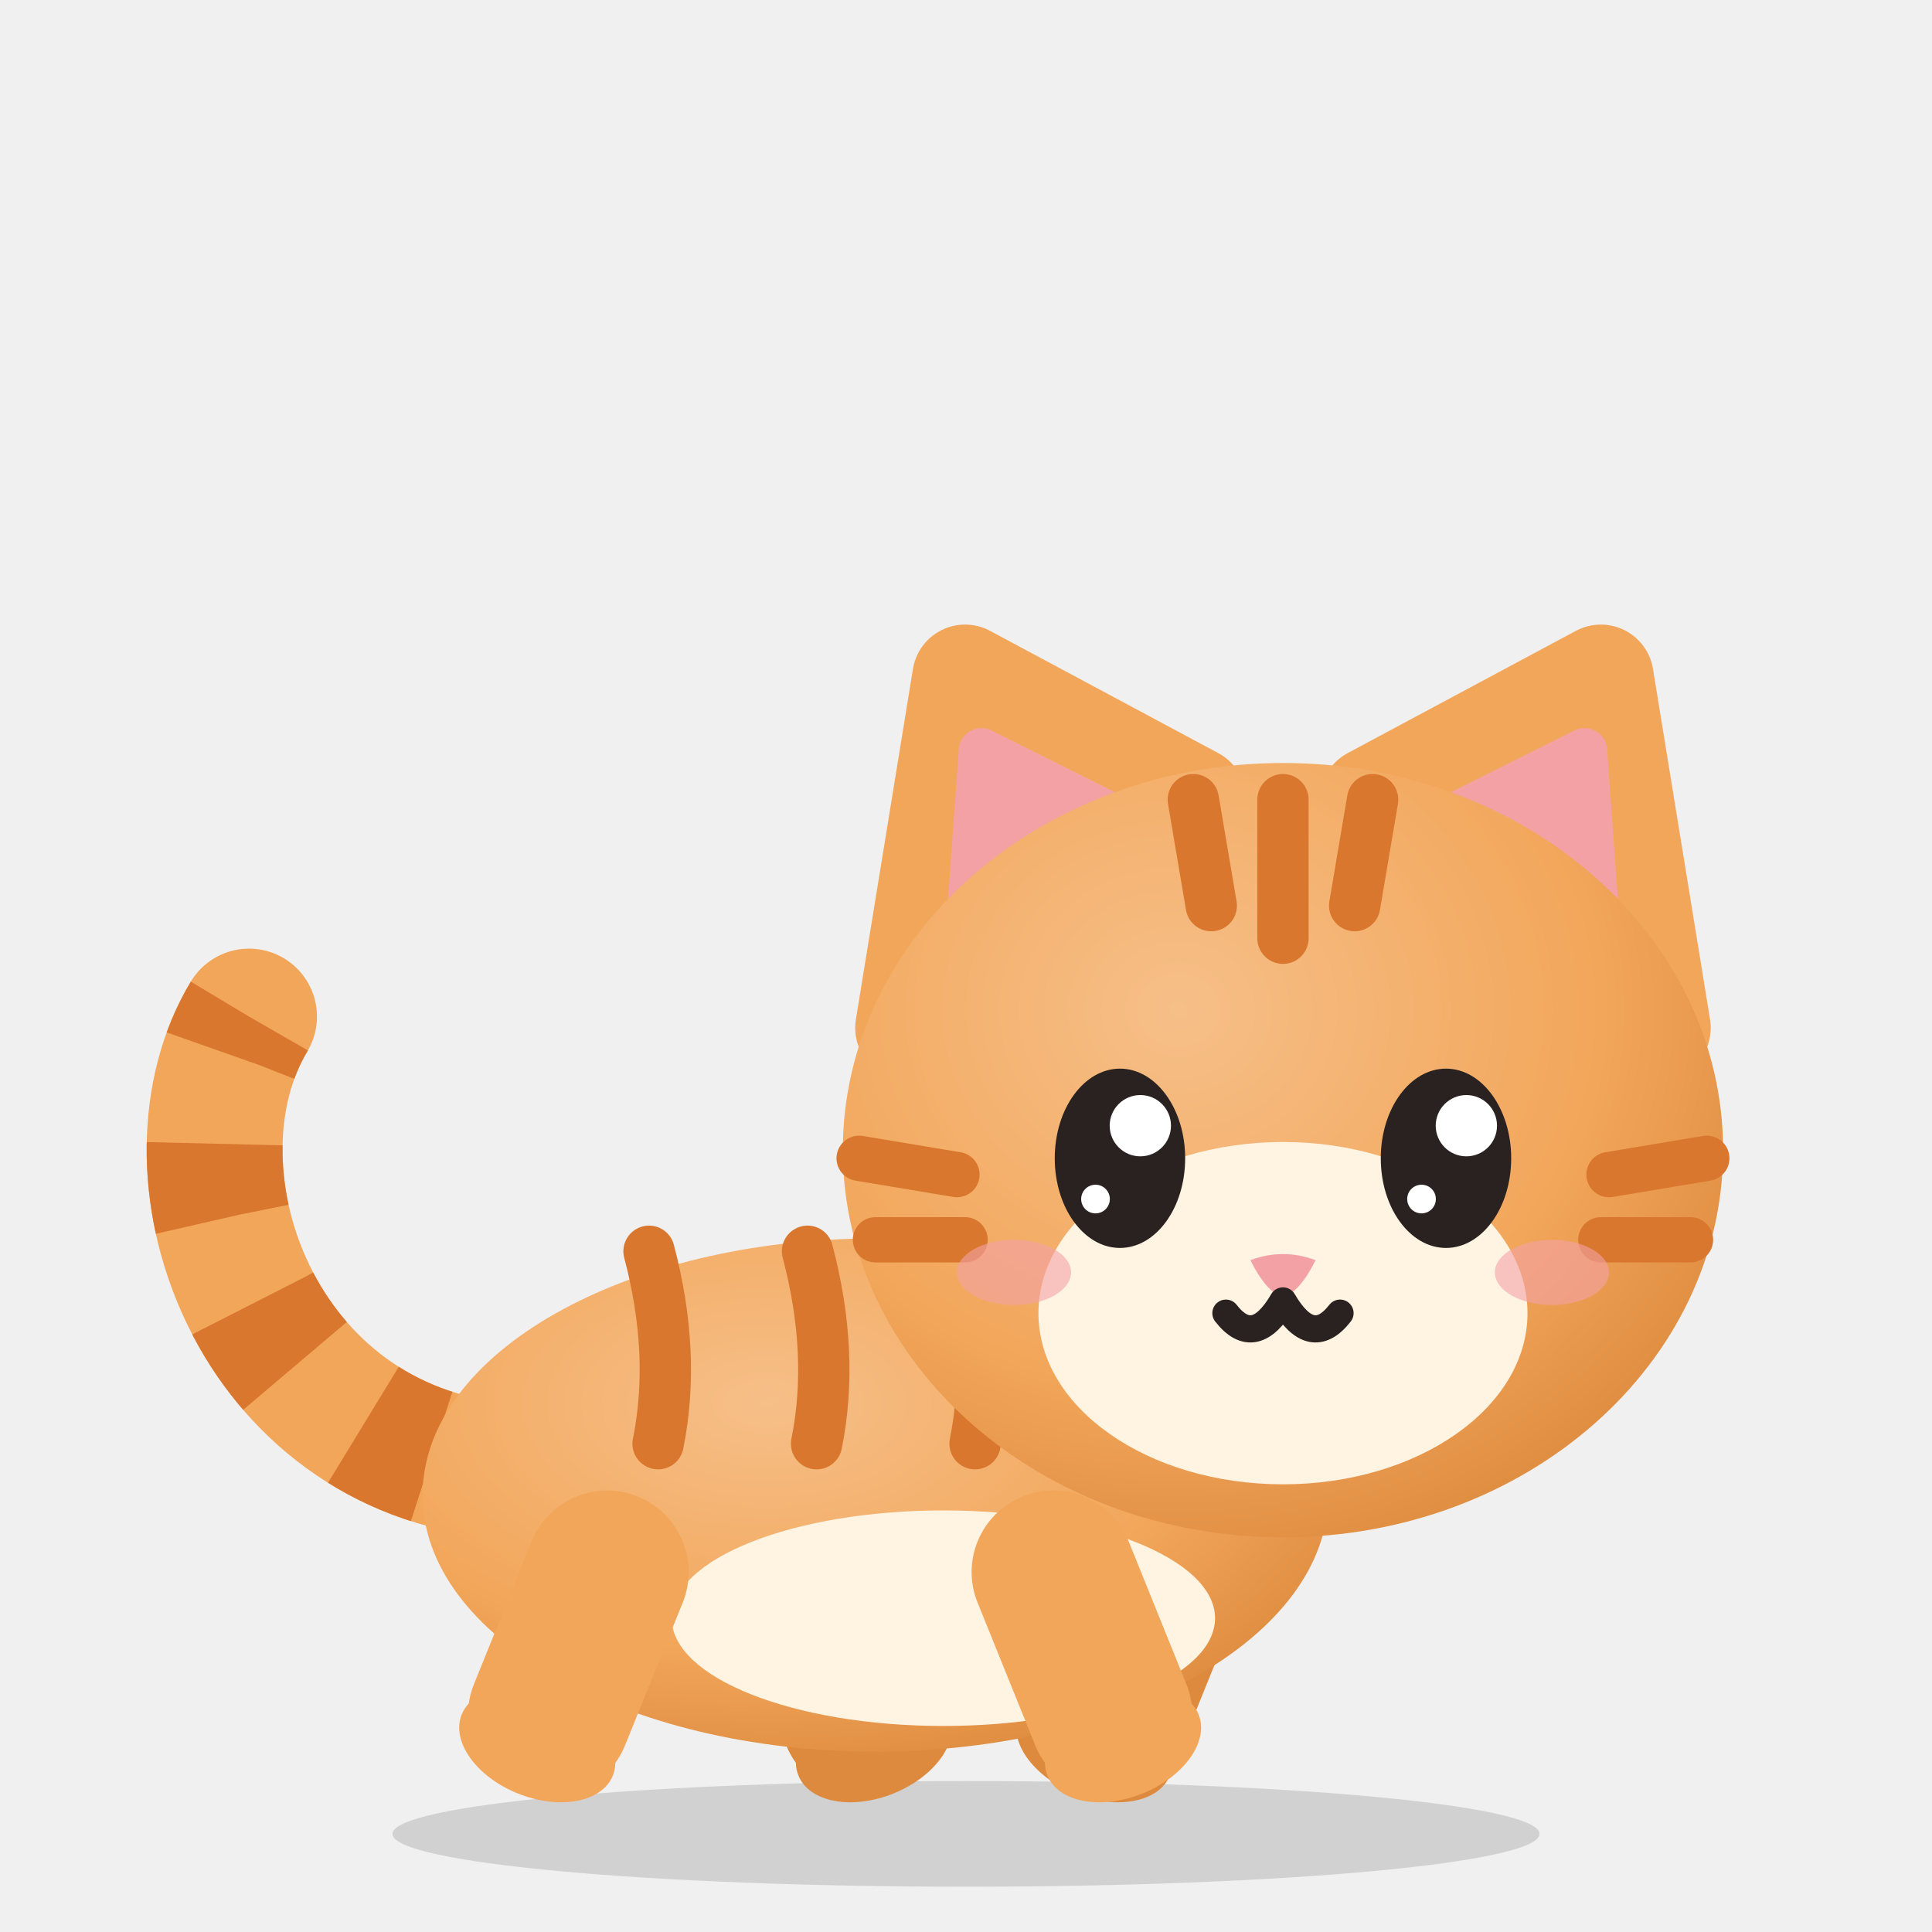
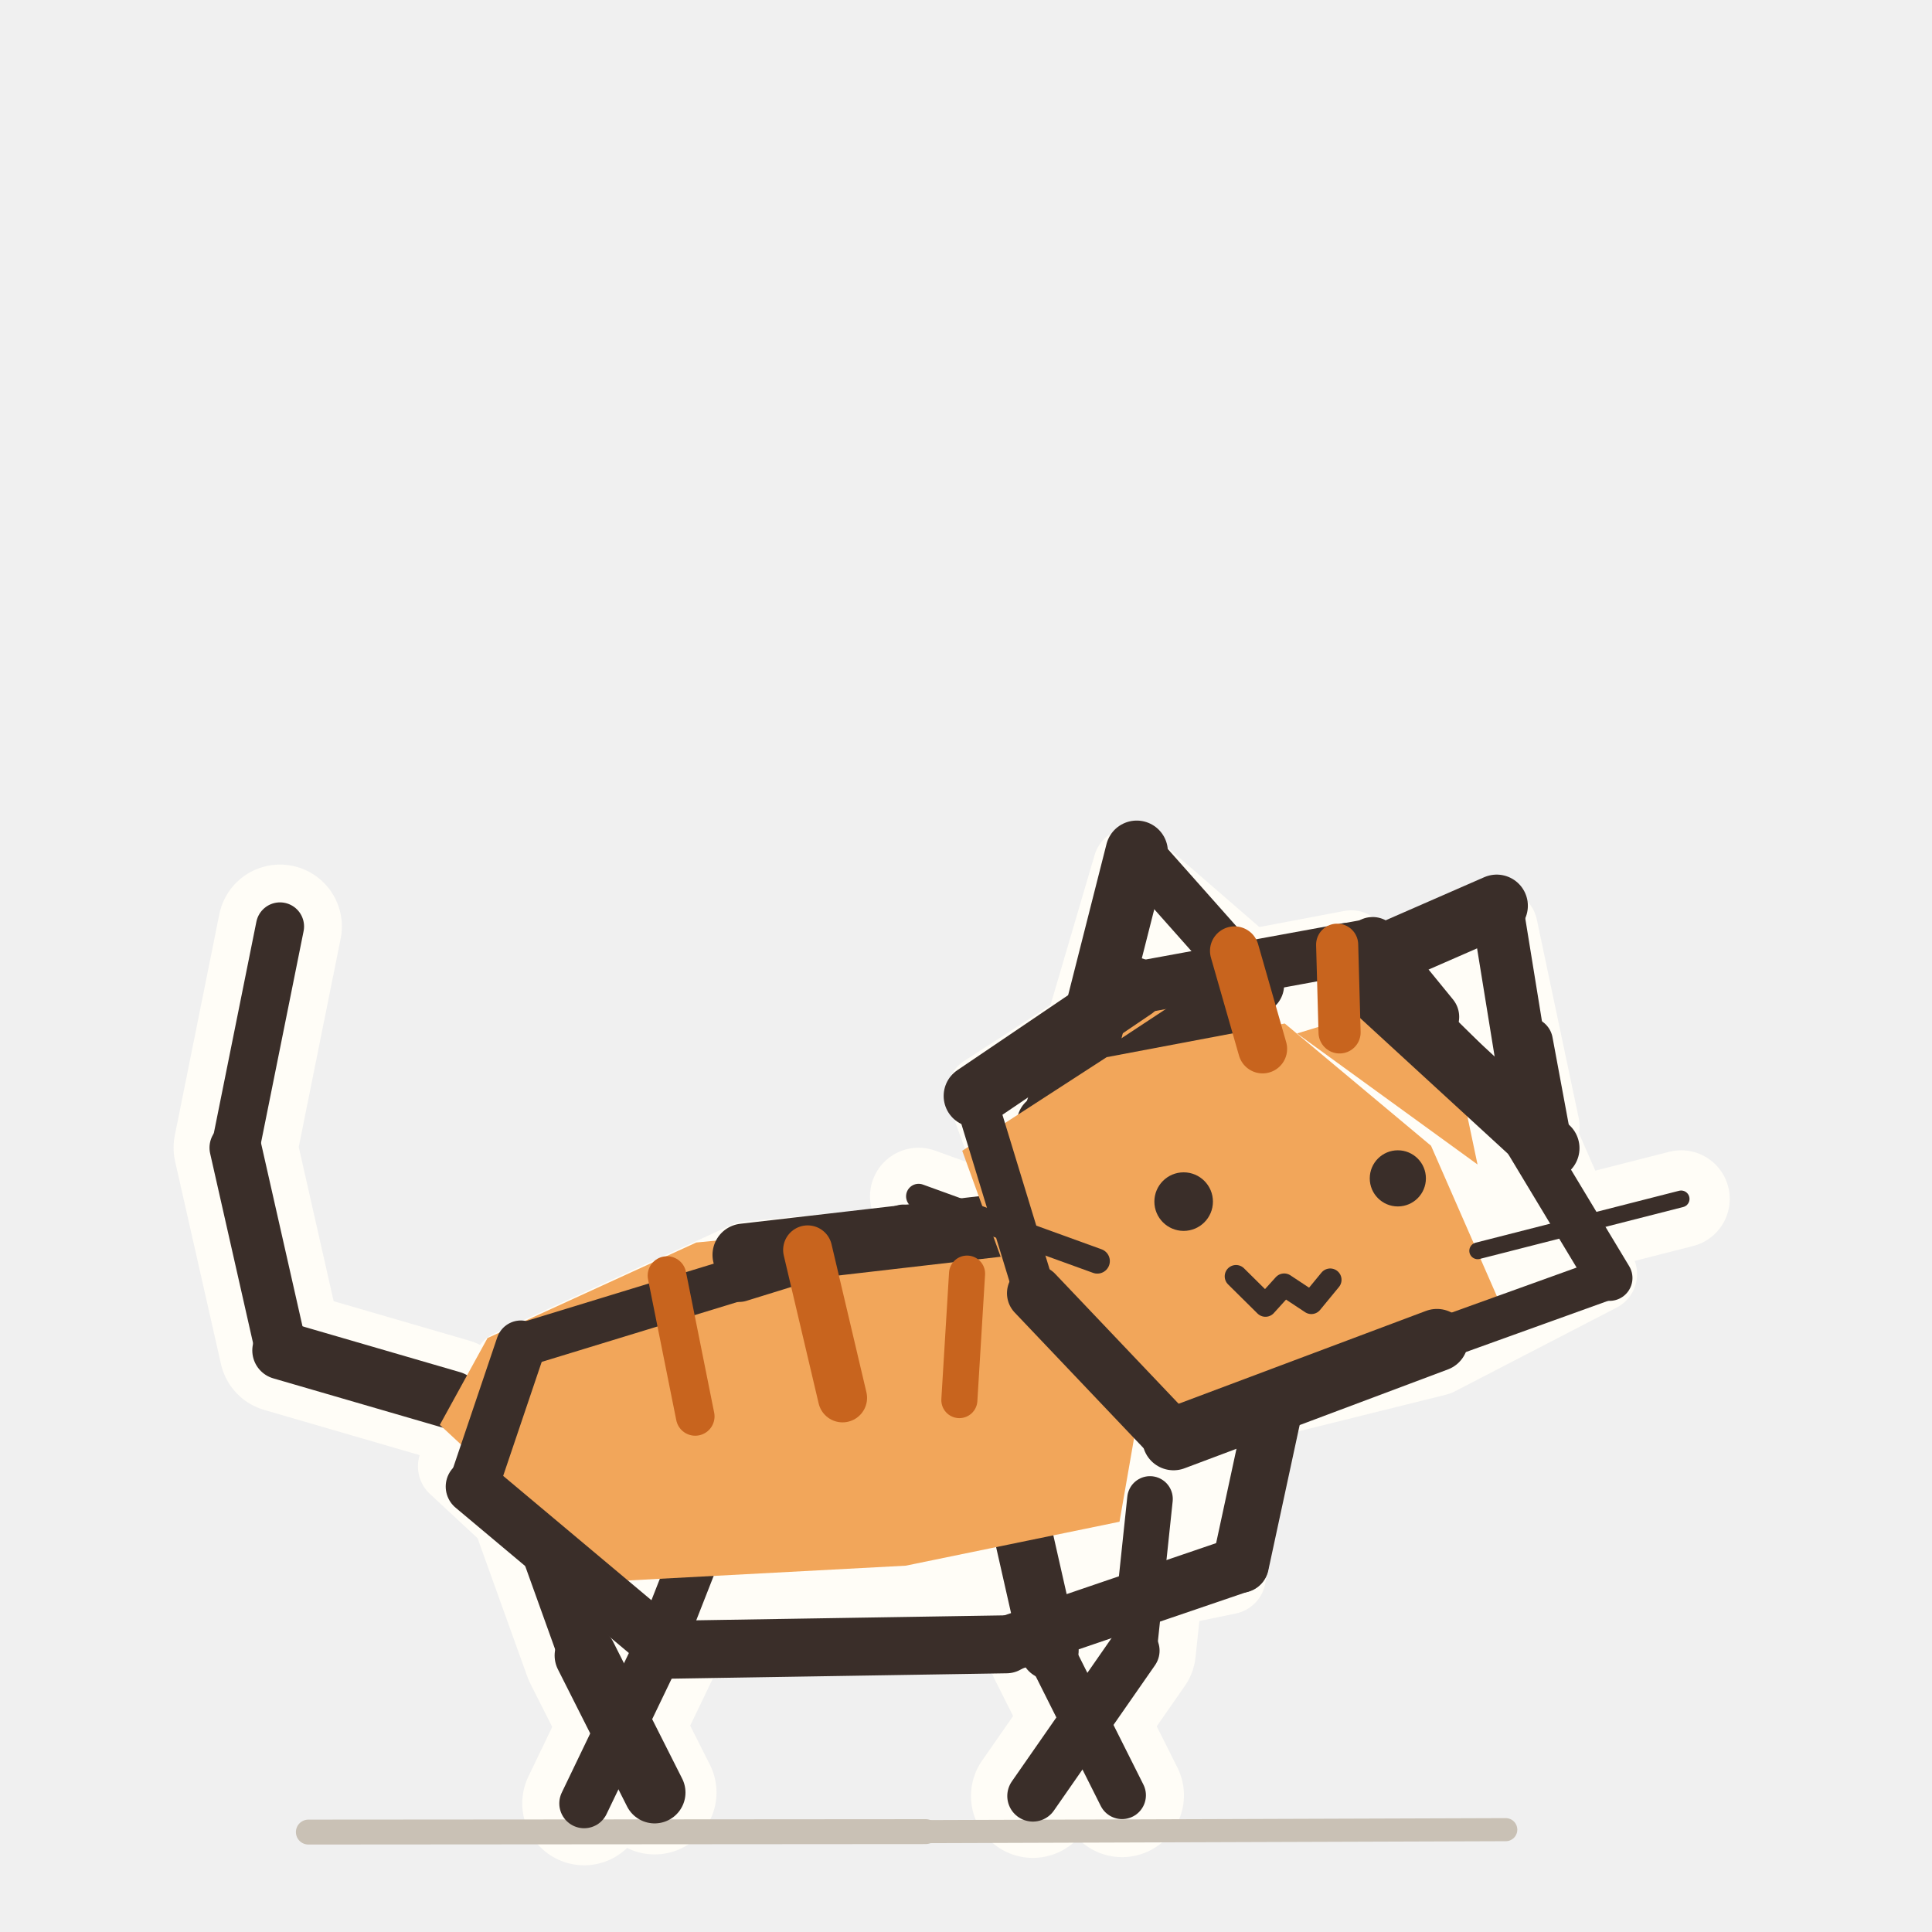
<svg xmlns="http://www.w3.org/2000/svg" viewBox="0 0 128 128" width="128" height="128">
-   <defs>
-     <radialGradient id="w1base" cx="0.38" cy="0.32" r="0.75">
-       <stop offset="0" stop-color="#f6bf88" />
-       <stop offset="0.65" stop-color="#F2A65A" />
-       <stop offset="1" stop-color="#DD8A3E" />
-     </radialGradient>
-   </defs>
-   <ellipse cx="64" cy="121.5" rx="38" ry="3.5" fill="rgba(0,0,0,0.13)" />
-   <path d="M32.5 97.35 C 16.5 95.35, 10.5 77.35, 16.5 67.35" fill="none" stroke="#F2A65A" stroke-width="9" stroke-linecap="round" stroke-linejoin="round" />
-   <path d="M32.5 97.35 C 16.5 95.35, 10.5 77.35, 16.5 67.35" fill="none" stroke="#D9772E" stroke-width="9" stroke-dasharray="5 6" stroke-dashoffset="-4" />
-   <g transform="rotate(-22 52 101)">
-     <rect x="46.6" y="99" width="10.8" height="21" rx="5.4" fill="#DD8A3E" />
-     <ellipse cx="52" cy="116.76" rx="5.4" ry="3.46" fill="#DD8A3E" />
-   </g>
-   <g transform="rotate(22 78.4 101)">
-     <rect x="73" y="99" width="10.8" height="21" rx="5.4" fill="#DD8A3E" />
-     <ellipse cx="78.4" cy="116.76" rx="5.4" ry="3.46" fill="#DD8A3E" />
-   </g>
-   <ellipse cx="58" cy="99.05" rx="30" ry="17" fill="url(#w1base)" />
-   <path d="M43 82.9 Q 44.8 89.7 43.6 95.65" fill="none" stroke="#D9772E" stroke-width="3.4" stroke-linecap="round" stroke-linejoin="round" />
-   <path d="M53.5 82.9 Q 55.3 89.7 54.1 95.65" fill="none" stroke="#D9772E" stroke-width="3.4" stroke-linecap="round" stroke-linejoin="round" />
-   <path d="M64 82.9 Q 65.8 89.7 64.6 95.65" fill="none" stroke="#D9772E" stroke-width="3.4" stroke-linecap="round" stroke-linejoin="round" />
-   <ellipse cx="62.5" cy="107.21" rx="18" ry="7.14" fill="#FFF3E2" />
-   <g transform="rotate(22 41.5 101)">
-     <rect x="36.1" y="99" width="10.8" height="21" rx="5.4" fill="#F2A65A" />
-     <ellipse cx="41.5" cy="116.76" rx="5.4" ry="3.46" fill="#F2A65A" />
-   </g>
-   <g transform="rotate(-22 68.5 101)">
-     <rect x="63.1" y="99" width="10.8" height="21" rx="5.4" fill="#F2A65A" />
-     <ellipse cx="68.5" cy="116.76" rx="5.4" ry="3.46" fill="#F2A65A" />
-   </g>
-   <polygon points="60.16,68.1 63.94,44.88 79.06,52.98" fill="#F2A65A" stroke="#F2A65A" stroke-width="7" stroke-linejoin="round" />
-   <polygon points="63.94,64.86 65.02,49.74 74.74,54.6" fill="#F4A1A6" stroke="#F4A1A6" stroke-width="3" stroke-linejoin="round" />
-   <polygon points="109.84,68.1 106.06,44.88 90.94,52.98" fill="#F2A65A" stroke="#F2A65A" stroke-width="7" stroke-linejoin="round" />
-   <polygon points="106.06,64.86 104.98,49.74 95.26,54.6" fill="#F4A1A6" stroke="#F4A1A6" stroke-width="3" stroke-linejoin="round" />
-   <ellipse cx="85" cy="76.2" rx="29.16" ry="25.65" fill="url(#w1base)" />
-   <ellipse cx="85" cy="87" rx="16.2" ry="11.34" fill="#FFF3E2" />
-   <path d="M79.06 52.98 L 80.25 60" fill="none" stroke="#D9772E" stroke-width="3.4" stroke-linecap="round" stroke-linejoin="round" />
-   <path d="M85 52.98 L 85 62.16" fill="none" stroke="#D9772E" stroke-width="3.4" stroke-linecap="round" stroke-linejoin="round" />
-   <path d="M90.94 52.98 L 89.75 60" fill="none" stroke="#D9772E" stroke-width="3.4" stroke-linecap="round" stroke-linejoin="round" />
-   <path d="M56.92 76.74 L 63.4 77.82" fill="none" stroke="#D9772E" stroke-width="3" stroke-linecap="round" stroke-linejoin="round" />
-   <path d="M58 82.14 L 63.94 82.14" fill="none" stroke="#D9772E" stroke-width="3" stroke-linecap="round" stroke-linejoin="round" />
-   <path d="M113.08 76.74 L 106.6 77.82" fill="none" stroke="#D9772E" stroke-width="3" stroke-linecap="round" stroke-linejoin="round" />
-   <path d="M112 82.14 L 106.06 82.14" fill="none" stroke="#D9772E" stroke-width="3" stroke-linecap="round" stroke-linejoin="round" />
-   <ellipse cx="74.2" cy="76.74" rx="4.32" ry="5.94" fill="#2A2220" />
-   <ellipse cx="75.55" cy="74.58" rx="2.03" ry="2.03" fill="#FFFFFF" />
-   <ellipse cx="72.58" cy="79.44" rx="0.95" ry="0.95" fill="#FFFFFF" />
-   <ellipse cx="95.8" cy="76.74" rx="4.32" ry="5.94" fill="#2A2220" />
-   <ellipse cx="97.15" cy="74.58" rx="2.03" ry="2.03" fill="#FFFFFF" />
-   <ellipse cx="94.18" cy="79.44" rx="0.95" ry="0.95" fill="#FFFFFF" />
-   <ellipse cx="67.18" cy="84.3" rx="3.78" ry="2.16" fill="#F4A1A6" opacity="0.6" />
-   <ellipse cx="102.82" cy="84.3" rx="3.78" ry="2.16" fill="#F4A1A6" opacity="0.6" />
-   <path d="M82.84 83.49 Q 85 82.68 87.16 83.49 Q 86.08 85.65 85 85.92 Q 83.92 85.65 82.84 83.49 Z" fill="#F4A1A6" />
-   <path d="M81.22 87 Q 83.11 89.43 85 86.19 Q 86.89 89.43 88.78 87" fill="none" stroke="#2A2220" stroke-width="1.8" stroke-linecap="round" stroke-linejoin="round" />
+   <polyline points="35.48,100.47 38.79,109.68 43.37,118.76" fill="none" stroke="#FFFDF7" stroke-width="8.2" stroke-linecap="round" stroke-linejoin="round" />
+   <polyline points="47.47,99.48 43.72,109.04 38.7,119.48" fill="none" stroke="#FFFDF7" stroke-width="8.2" stroke-linecap="round" stroke-linejoin="round" />
+   <polyline points="67.49,100.34 69.53,109.35 74.34,118.94" fill="none" stroke="#FFFDF7" stroke-width="8.2" stroke-linecap="round" stroke-linejoin="round" />
+   <polyline points="76.19,99.31 75.13,109.36 68.43,118.99" fill="none" stroke="#FFFDF7" stroke-width="8.2" stroke-linecap="round" stroke-linejoin="round" />
+   <polyline points="29.95,92.76 18.64,89.47 15.6,76.04 18.55,61.38" fill="none" stroke="#FFFDF7" stroke-width="8.2" stroke-linecap="round" stroke-linejoin="round" />
+   <polygon points="49.5,83.43 70.75,81.36 83.71,91.02 81.37,104.45 65.27,107.76 42.89,108.95 30.19,97.15 33.79,90.62" fill="#FFFDF7" stroke="#FFFDF7" stroke-width="5" stroke-linejoin="round" />
+   <polygon points="69.85,74.6 74.92,57.35 83.45,64.74" fill="#FFFDF7" stroke="#FFFDF7" stroke-width="5" stroke-linejoin="round" />
+   <polygon points="102.15,74.6 99.37,61.43 88.55,64.74" fill="#FFFDF7" stroke="#FFFDF7" stroke-width="5" stroke-linejoin="round" />
+   <polygon points="89.53,62.81 100.54,72.02 105.96,84.41 95.22,89.97 78.67,94.08 69.68,84.61 65.24,72.39 76.12,65.35" fill="#FFFDF7" stroke="#FFFDF7" stroke-width="5" stroke-linejoin="round" />
+   <polyline points="72.7,83.55 60.86,79.26" fill="none" stroke="#FFFDF7" stroke-width="6.44" stroke-linecap="round" stroke-linejoin="round" />
+   <polyline points="97.9,82.87 111.38,79.43" fill="none" stroke="#FFFDF7" stroke-width="6.44" stroke-linecap="round" stroke-linejoin="round" />
+   <polyline points="20.43,121.38 61.33,121.35" fill="none" stroke="#C9C1B5" stroke-width="1.65" stroke-linecap="round" stroke-linejoin="round" />
+   <polyline points="61.33,121.35 99.76,121.22" fill="none" stroke="#C9C1B5" stroke-width="1.53" stroke-linecap="round" stroke-linejoin="round" />
+   <polyline points="35.48,100.47 38.79,109.68" fill="none" stroke="#3A2E29" stroke-width="3.51" stroke-linecap="round" stroke-linejoin="round" />
+   <polyline points="38.79,109.68 43.37,118.76" fill="none" stroke="#3A2E29" stroke-width="4.09" stroke-linecap="round" stroke-linejoin="round" />
+   <polyline points="47.47,99.48 43.72,109.04" fill="none" stroke="#3A2E29" stroke-width="3.25" stroke-linecap="round" stroke-linejoin="round" />
+   <polyline points="43.72,109.04 38.7,119.48" fill="none" stroke="#3A2E29" stroke-width="3.29" stroke-linecap="round" stroke-linejoin="round" />
+   <polyline points="67.49,100.34 69.53,109.35" fill="none" stroke="#3A2E29" stroke-width="3.87" stroke-linecap="round" stroke-linejoin="round" />
+   <polyline points="69.53,109.35 74.34,118.94" fill="none" stroke="#3A2E29" stroke-width="3.16" stroke-linecap="round" stroke-linejoin="round" />
+   <polyline points="76.19,99.31 75.13,109.36" fill="none" stroke="#3A2E29" stroke-width="3.02" stroke-linecap="round" stroke-linejoin="round" />
+   <polyline points="75.13,109.36 68.43,118.99" fill="none" stroke="#3A2E29" stroke-width="3.39" stroke-linecap="round" stroke-linejoin="round" />
+   <polyline points="29.95,92.76 18.64,89.47" fill="none" stroke="#3A2E29" stroke-width="3.85" stroke-linecap="round" stroke-linejoin="round" />
+   <polyline points="18.64,89.47 15.6,76.04" fill="none" stroke="#3A2E29" stroke-width="3.44" stroke-linecap="round" stroke-linejoin="round" />
+   <polyline points="15.6,76.04 18.55,61.38" fill="none" stroke="#3A2E29" stroke-width="3.19" stroke-linecap="round" stroke-linejoin="round" />
+   <polygon points="46.13,82.32 64.83,80.5 76.23,89 74.17,100.82 60.01,103.73 40.31,104.78 29.14,94.4 32.3,88.65" fill="#F2A65A" />
+   <polyline points="49.28,83.14 71.79,80.54" fill="none" stroke="#3A2E29" stroke-width="4.15" stroke-linecap="round" stroke-linejoin="round" />
+   <polyline points="71.79,80.54 84.97,90.76" fill="none" stroke="#3A2E29" stroke-width="2.87" stroke-linecap="round" stroke-linejoin="round" />
+   <polyline points="84.97,90.76 82.19,103.65" fill="none" stroke="#3A2E29" stroke-width="3.76" stroke-linecap="round" stroke-linejoin="round" />
+   <polyline points="82.19,103.65 66.68,108.94" fill="none" stroke="#3A2E29" stroke-width="3.72" stroke-linecap="round" stroke-linejoin="round" />
+   <polyline points="66.68,108.94 44.24,109.3" fill="none" stroke="#3A2E29" stroke-width="3.84" stroke-linecap="round" stroke-linejoin="round" />
+   <polyline points="44.24,109.3 31.35,98.49" fill="none" stroke="#3A2E29" stroke-width="3.64" stroke-linecap="round" stroke-linejoin="round" />
+   <polyline points="31.35,98.49 34.51,89.14" fill="none" stroke="#3A2E29" stroke-width="3.31" stroke-linecap="round" stroke-linejoin="round" />
+   <polyline points="34.51,89.14 48.99,84.71" fill="none" stroke="#3A2E29" stroke-width="2.89" stroke-linecap="round" stroke-linejoin="round" />
+   <polyline points="48.99,84.71 59.85,81.35" fill="none" stroke="#3A2E29" stroke-width="3.09" stroke-linecap="round" stroke-linejoin="round" />
+   <polyline points="44.19,84.51 46.06,93.84" fill="none" stroke="#C8641E" stroke-width="2.56" stroke-linecap="round" stroke-linejoin="round" />
+   <polyline points="53.51,82.81 55.82,92.61" fill="none" stroke="#C8641E" stroke-width="3.25" stroke-linecap="round" stroke-linejoin="round" />
+   <polyline points="64.07,84.38 63.56,92.76" fill="none" stroke="#C8641E" stroke-width="2.39" stroke-linecap="round" stroke-linejoin="round" />
+   <polygon points="68.52,78.07 72.98,62.88 80.49,69.39" fill="#F2A65A" />
+   <polyline points="70.66,74.75 75.31,56.43" fill="none" stroke="#3A2E29" stroke-width="4.13" stroke-linecap="round" stroke-linejoin="round" />
+   <polyline points="75.31,56.43 83.15,65.26" fill="none" stroke="#3A2E29" stroke-width="3.32" stroke-linecap="round" stroke-linejoin="round" />
+   <polyline points="83.15,65.26 69.3,74.39" fill="none" stroke="#3A2E29" stroke-width="3.85" stroke-linecap="round" stroke-linejoin="round" />
+   <polyline points="69.3,74.39 71.07,68.83" fill="none" stroke="#3A2E29" stroke-width="3.29" stroke-linecap="round" stroke-linejoin="round" />
+   <polygon points="97.89,77.15 95.45,65.56 85.93,68.47" fill="#F2A65A" />
+   <polyline points="101.55,74.74 99.16,60.01" fill="none" stroke="#3A2E29" stroke-width="3.47" stroke-linecap="round" stroke-linejoin="round" />
+   <polyline points="99.16,60.01 89.62,64.18" fill="none" stroke="#3A2E29" stroke-width="4.13" stroke-linecap="round" stroke-linejoin="round" />
+   <polyline points="89.62,64.18 102.57,76.07" fill="none" stroke="#3A2E29" stroke-width="4.15" stroke-linecap="round" stroke-linejoin="round" />
+   <polyline points="102.57,76.07 101.26,69.02" fill="none" stroke="#3A2E29" stroke-width="3.25" stroke-linecap="round" stroke-linejoin="round" />
+   <polygon points="85.12,67.81 94.81,75.91 99.58,86.81 90.13,91.71 75.56,95.32 67.65,87 63.75,76.24 73.32,70.04" fill="#F2A65A" />
+   <polyline points="89.24,62.94 99.83,73.37" fill="none" stroke="#3A2E29" stroke-width="3.59" stroke-linecap="round" stroke-linejoin="round" />
+   <polyline points="99.83,73.37 106.64,84.67" fill="none" stroke="#3A2E29" stroke-width="3.03" stroke-linecap="round" stroke-linejoin="round" />
+   <polyline points="106.64,84.67 95.2,88.79" fill="none" stroke="#3A2E29" stroke-width="2.78" stroke-linecap="round" stroke-linejoin="round" />
+   <polyline points="95.2,88.79 77.75,95.34" fill="none" stroke="#3A2E29" stroke-width="4.14" stroke-linecap="round" stroke-linejoin="round" />
+   <polyline points="77.75,95.34 68.57,85.68" fill="none" stroke="#3A2E29" stroke-width="3.71" stroke-linecap="round" stroke-linejoin="round" />
+   <polyline points="68.57,85.68 64.58,72.61" fill="none" stroke="#3A2E29" stroke-width="2.78" stroke-linecap="round" stroke-linejoin="round" />
+   <polyline points="64.58,72.61 75.11,65.48" fill="none" stroke="#3A2E29" stroke-width="4.12" stroke-linecap="round" stroke-linejoin="round" />
+   <polyline points="75.11,65.48 90.94,62.58" fill="none" stroke="#3A2E29" stroke-width="3.47" stroke-linecap="round" stroke-linejoin="round" />
+   <polyline points="90.94,62.58 94.85,67.37" fill="none" stroke="#3A2E29" stroke-width="3.65" stroke-linecap="round" stroke-linejoin="round" />
+   <polyline points="81.79,63 83.65,69.49" fill="none" stroke="#C8641E" stroke-width="3.25" stroke-linecap="round" stroke-linejoin="round" />
+   <polyline points="88.59,62.59 88.75,68.4" fill="none" stroke="#C8641E" stroke-width="2.79" stroke-linecap="round" stroke-linejoin="round" />
+   <circle cx="78.42" cy="79.61" r="1.94" fill="#3A2E29" />
+   <circle cx="92.61" cy="78.07" r="1.86" fill="#3A2E29" />
+   <polyline points="81.89,84.56 83.84,86.49 85.08,85.12 86.88,86.31 88.13,84.79" fill="none" stroke="#3A2E29" stroke-width="1.5" stroke-linecap="round" stroke-linejoin="round" />
+   <polyline points="72.7,83.55 60.86,79.26" fill="none" stroke="#3A2E29" stroke-width="1.66" stroke-linecap="round" stroke-linejoin="round" />
+   <polyline points="97.9,82.87 111.38,79.43" fill="none" stroke="#3A2E29" stroke-width="1.11" stroke-linecap="round" stroke-linejoin="round" />
</svg>
